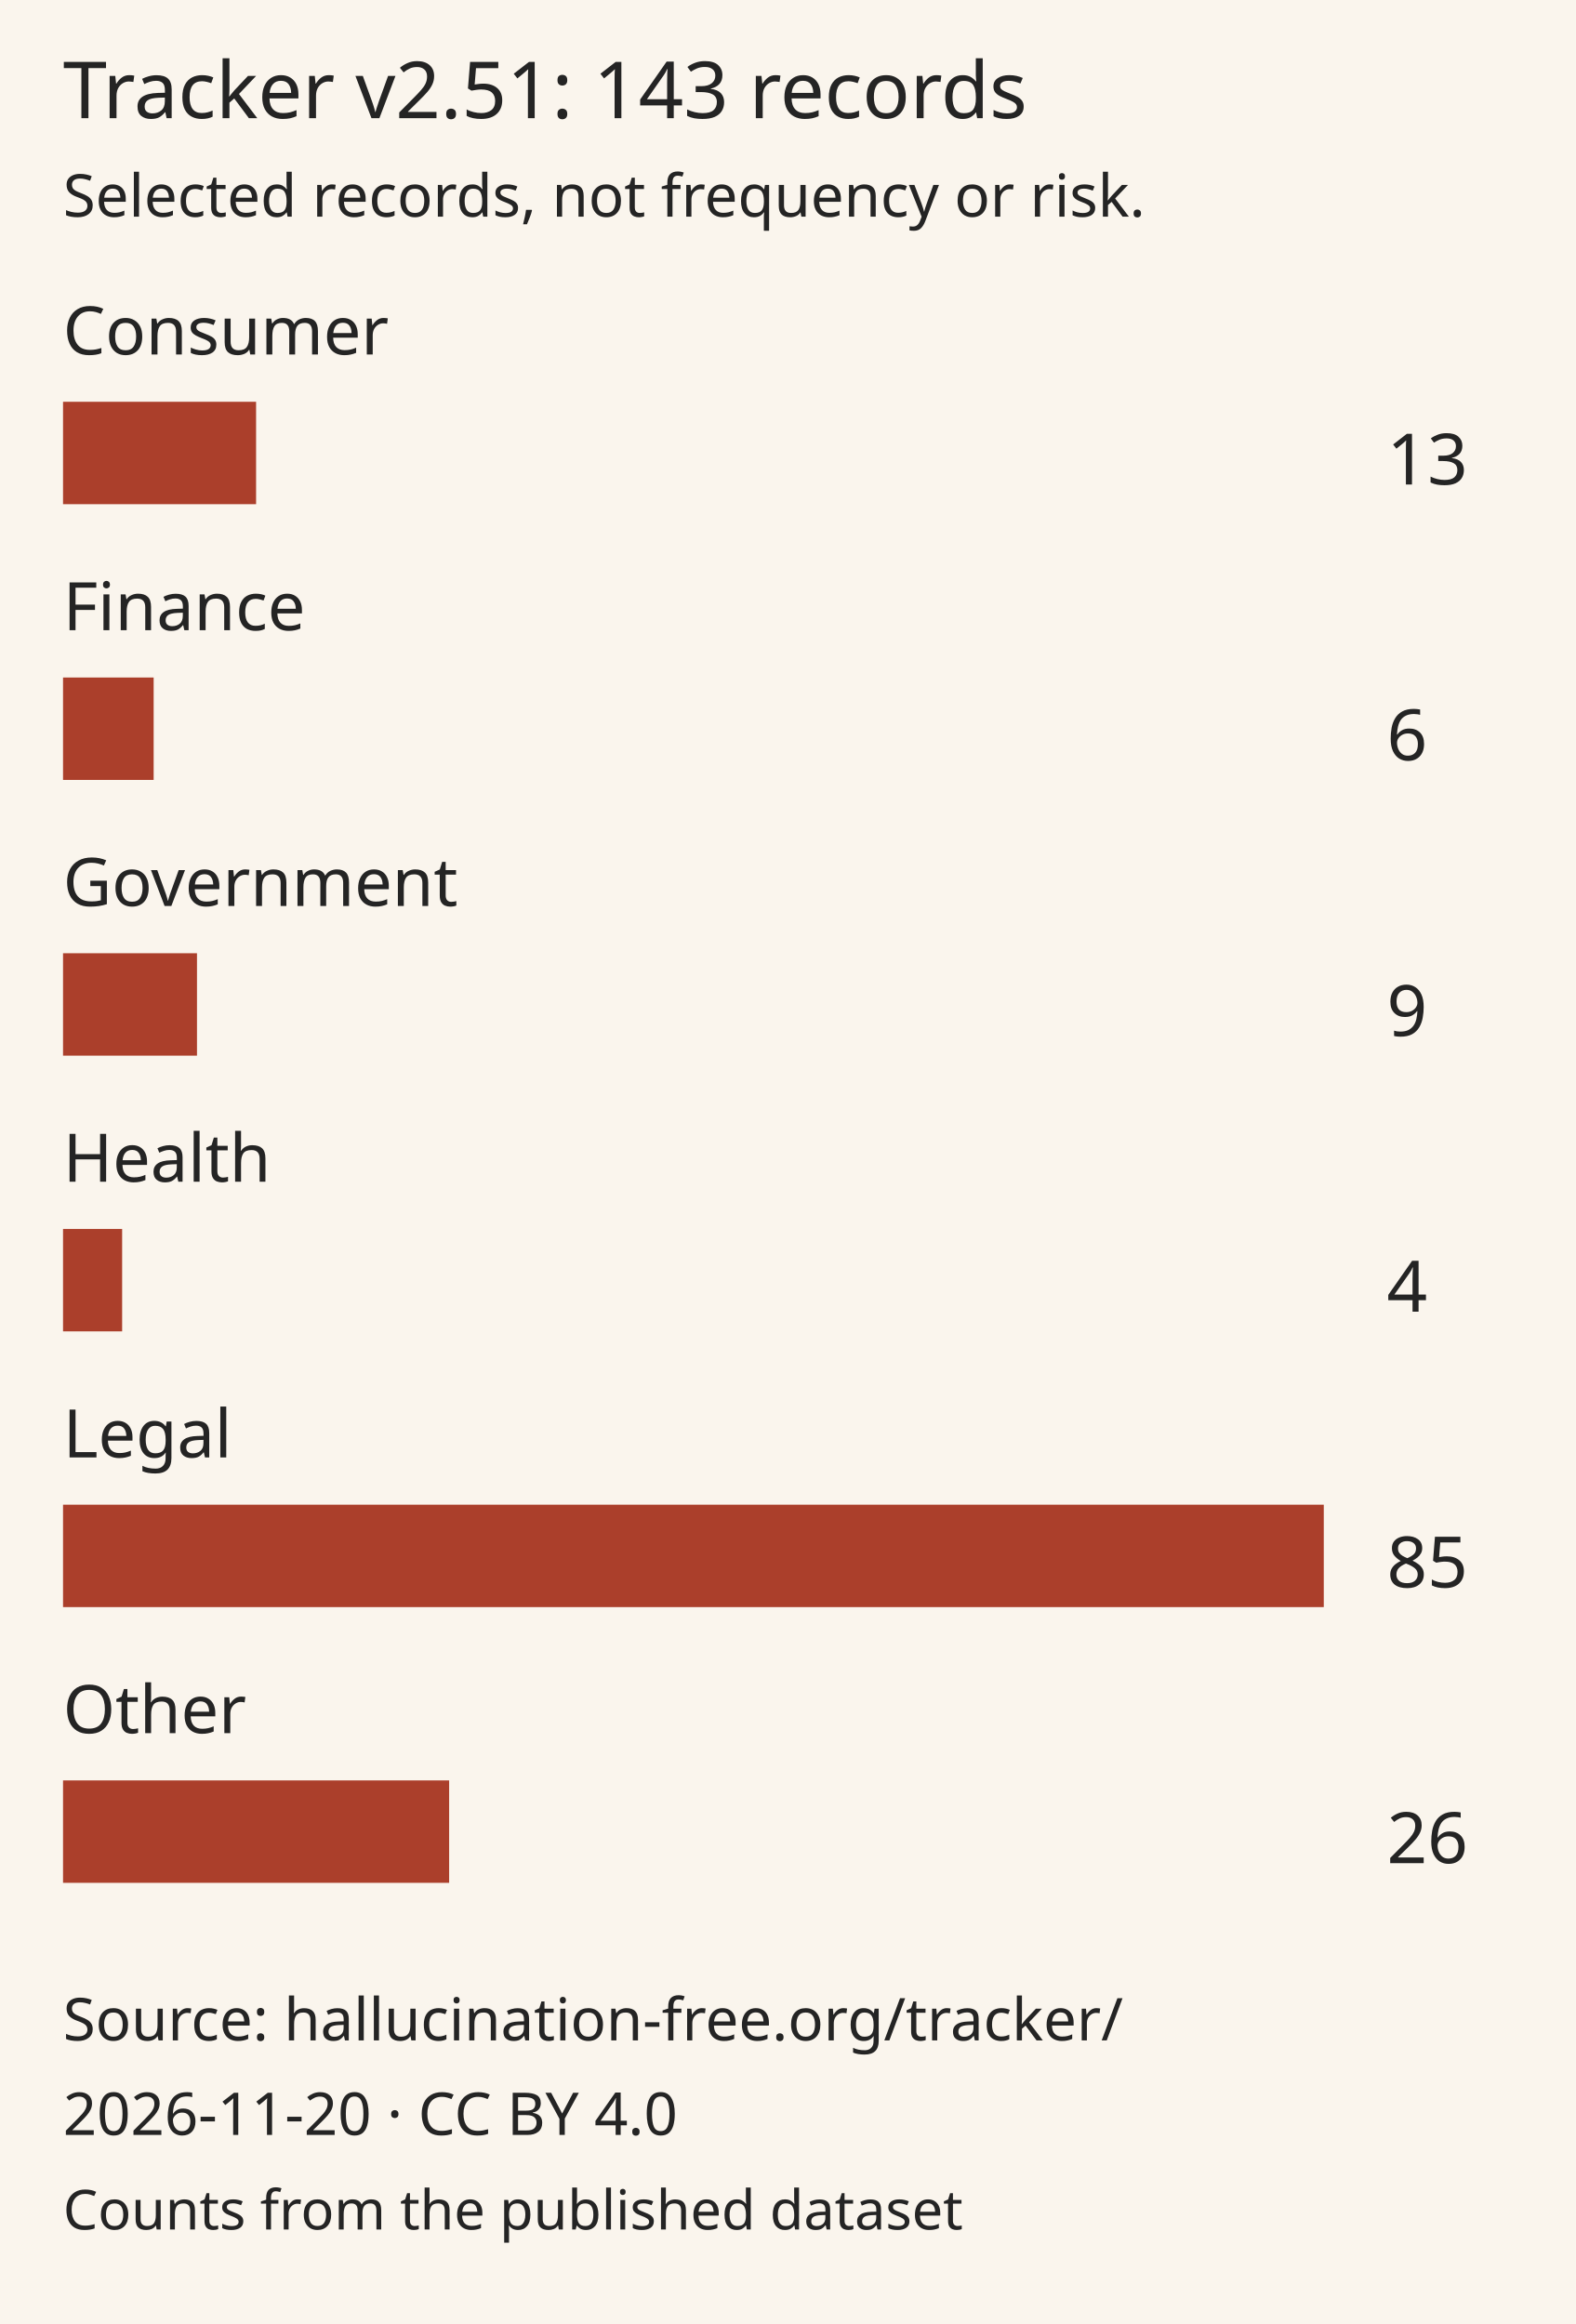
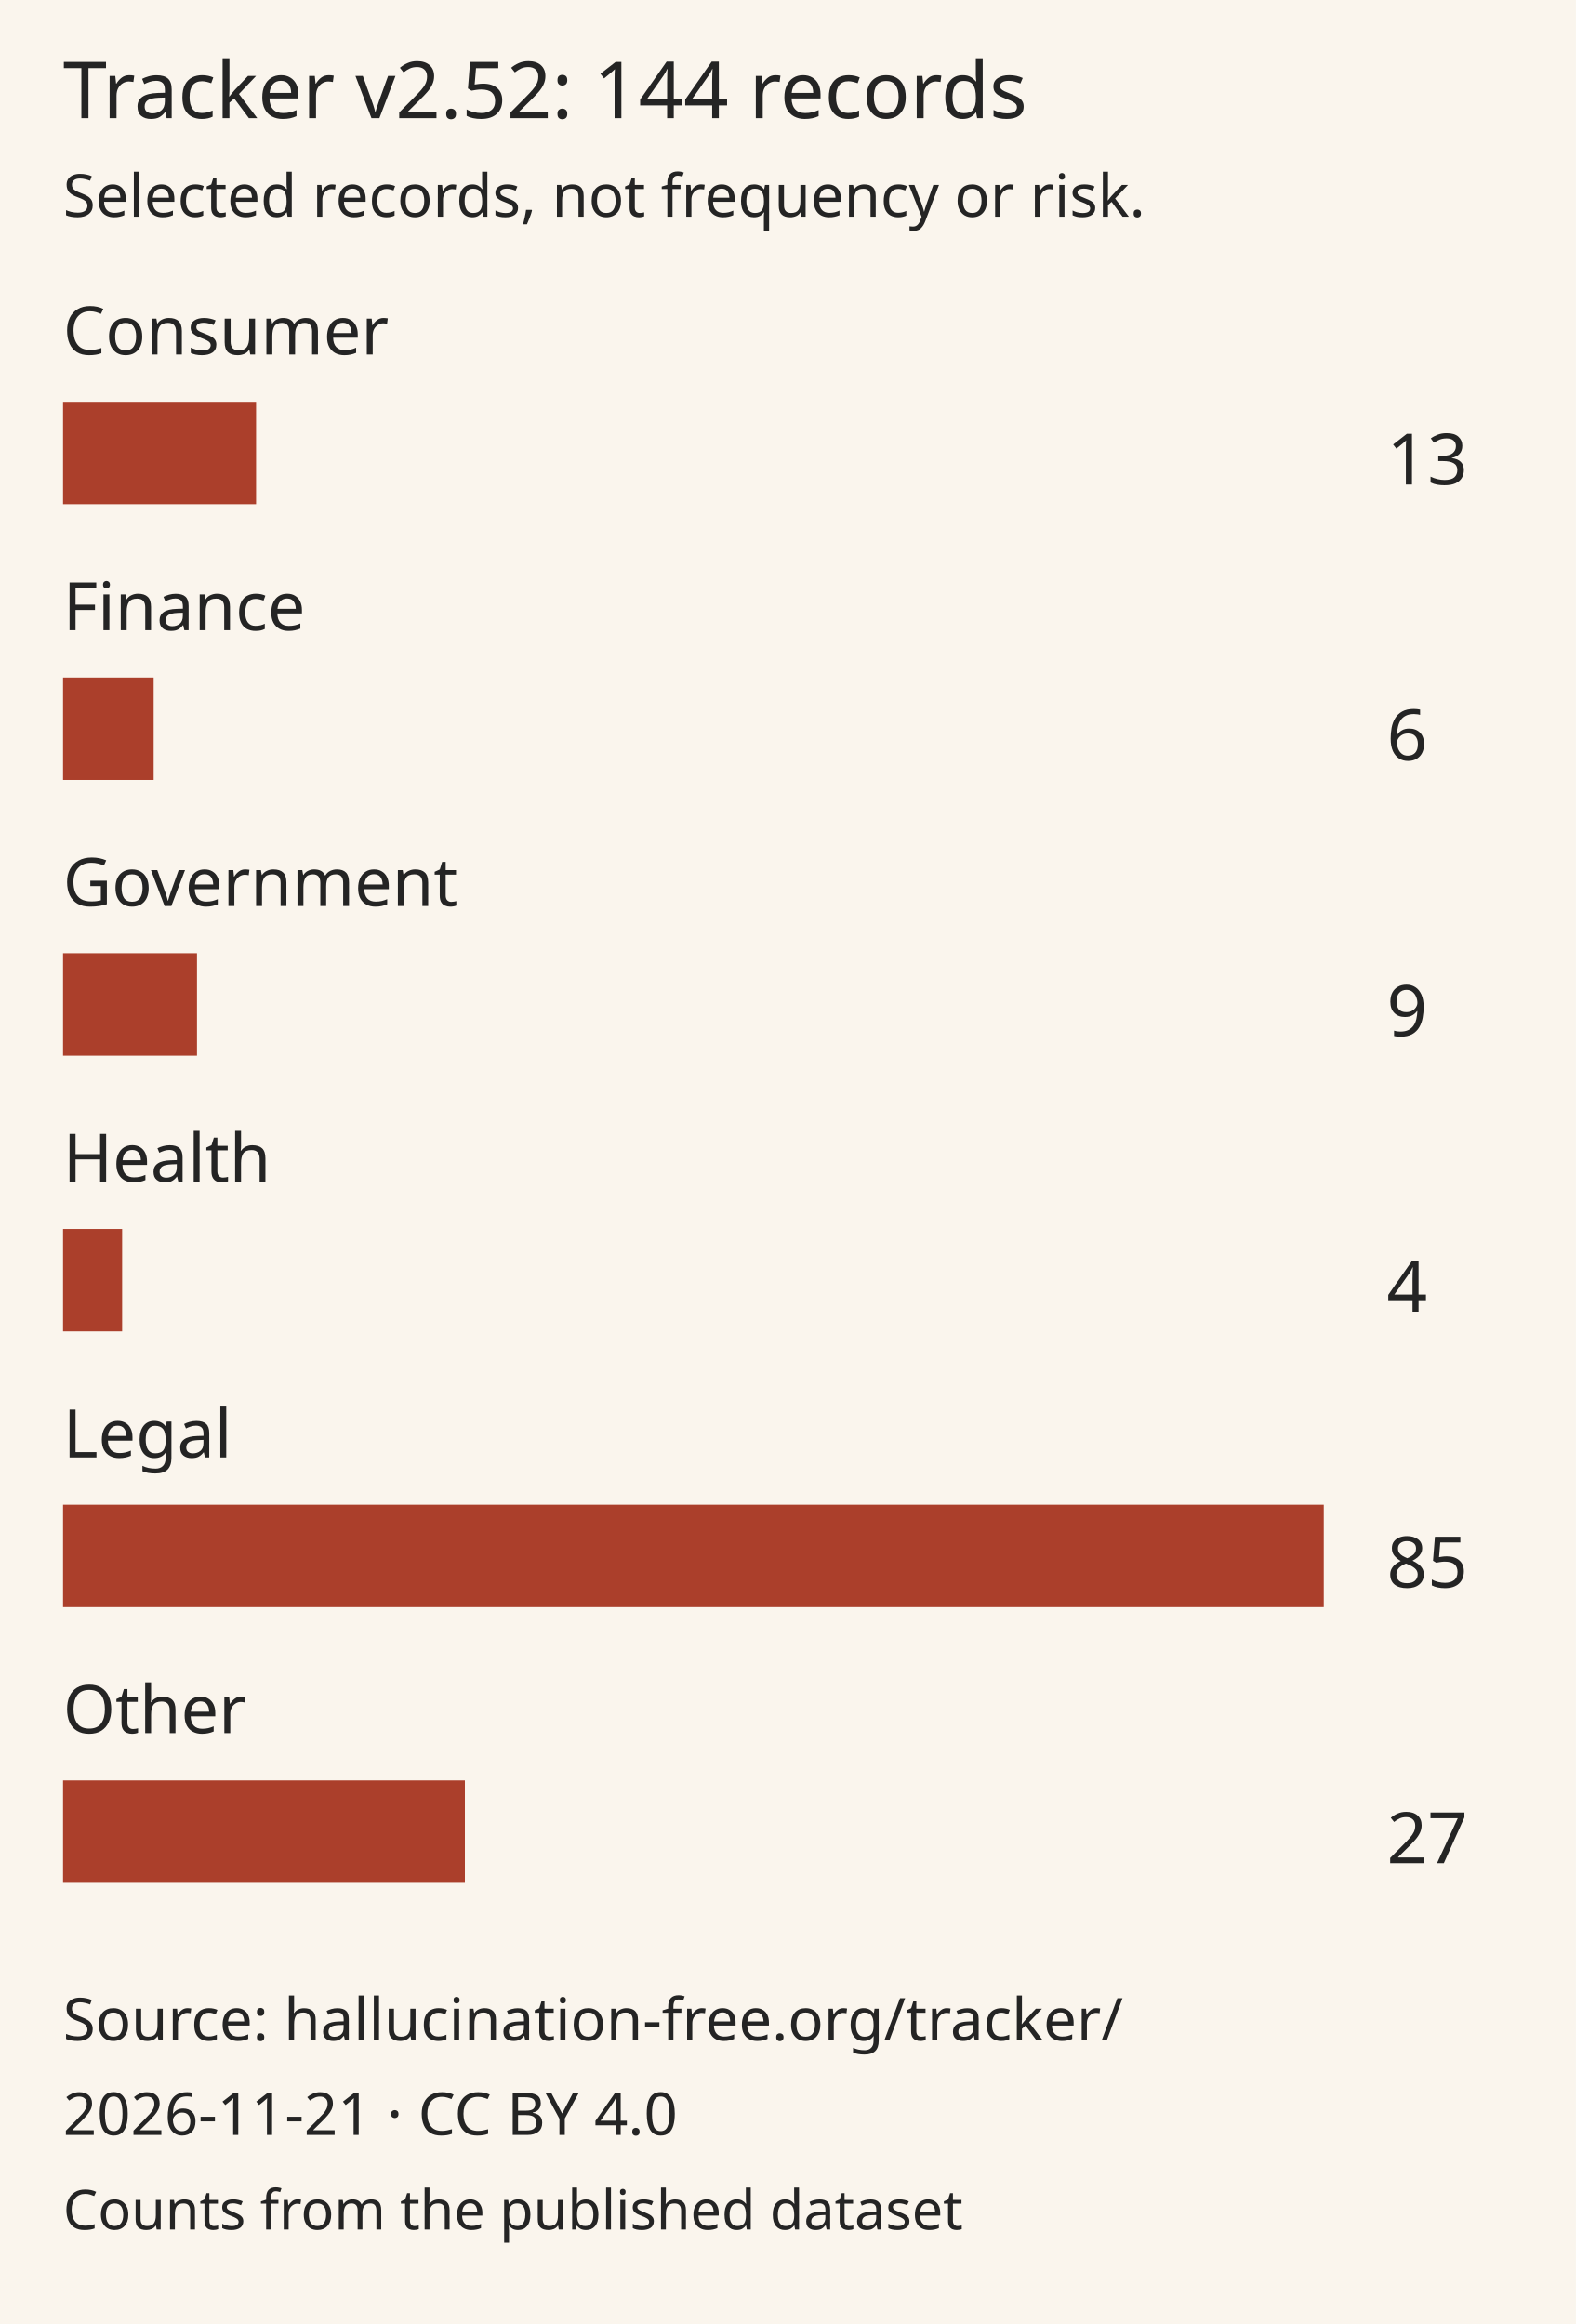
<svg xmlns="http://www.w3.org/2000/svg" viewBox="0 0 400 590">
  <rect width="400" height="590" fill="#faf5ed" />
  <g font-family="sans-serif" fill="#242424">
-     <text x="16" y="30" font-size="20">Tracker v2.51: 143 records</text>
+     <text x="16" y="30" font-size="20">Tracker v2.52: 144 records</text>
    <text x="16" y="55" font-size="15">Selected records, not frequency or risk.</text>
    <text x="16" y="90" font-size="17">Consumer</text>
    <rect x="16" y="102" width="49" height="26" fill="#ab3f2b" />
    <text x="352" y="123" font-size="18">13</text>
    <text x="16" y="160" font-size="17">Finance</text>
    <rect x="16" y="172" width="23" height="26" fill="#ab3f2b" />
    <text x="352" y="193" font-size="18">6</text>
    <text x="16" y="230" font-size="17">Government</text>
    <rect x="16" y="242" width="34" height="26" fill="#ab3f2b" />
    <text x="352" y="263" font-size="18">9</text>
    <text x="16" y="300" font-size="17">Health</text>
    <rect x="16" y="312" width="15" height="26" fill="#ab3f2b" />
    <text x="352" y="333" font-size="18">4</text>
    <text x="16" y="370" font-size="17">Legal</text>
    <rect x="16" y="382" width="320" height="26" fill="#ab3f2b" />
    <text x="352" y="403" font-size="18">85</text>
    <text x="16" y="440" font-size="17">Other</text>
-     <rect x="16" y="452" width="98" height="26" fill="#ab3f2b" />
-     <text x="352" y="473" font-size="18">26</text>
+     <rect x="16" y="452" width="102" height="26" fill="#ab3f2b" />
+     <text x="352" y="473" font-size="18">27</text>
    <text x="16" y="518" font-size="15">Source: hallucination-free.org/tracker/</text>
-     <text x="16" y="542" font-size="15">2026-11-20 · CC BY 4.0</text>
+     <text x="16" y="542" font-size="15">2026-11-21 · CC BY 4.0</text>
    <text x="16" y="566" font-size="14">Counts from the published dataset</text>
  </g>
</svg>
